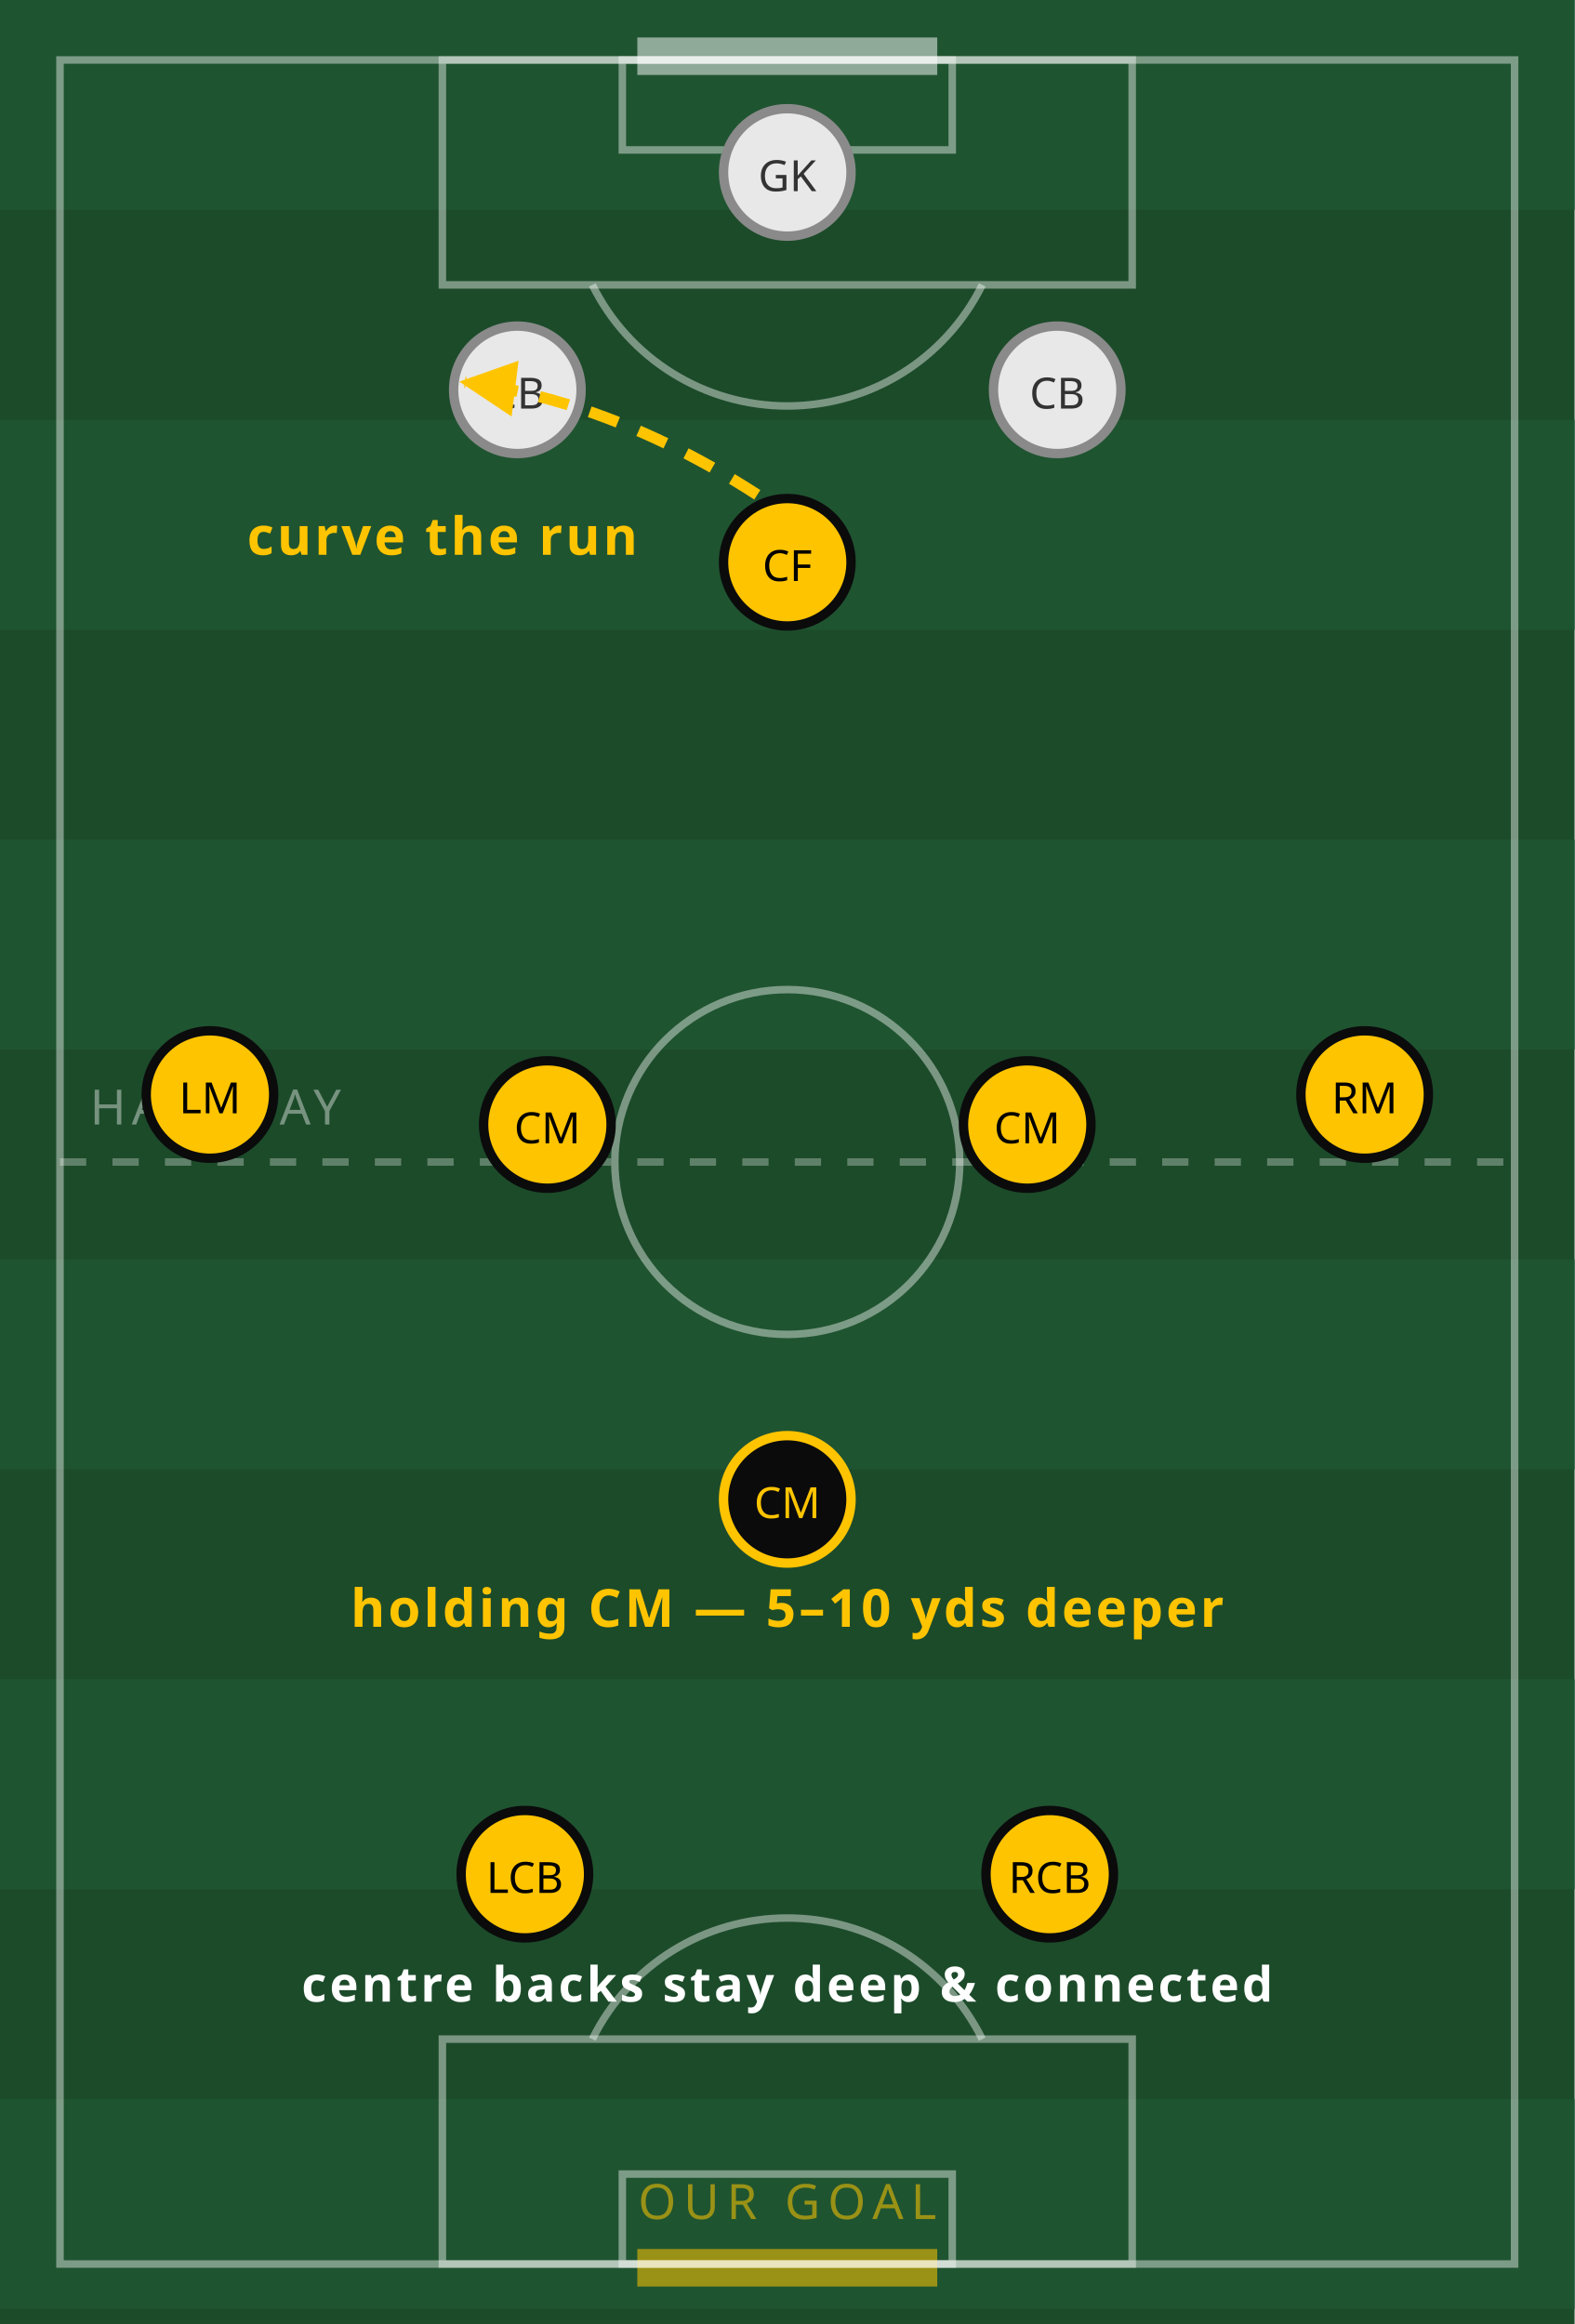
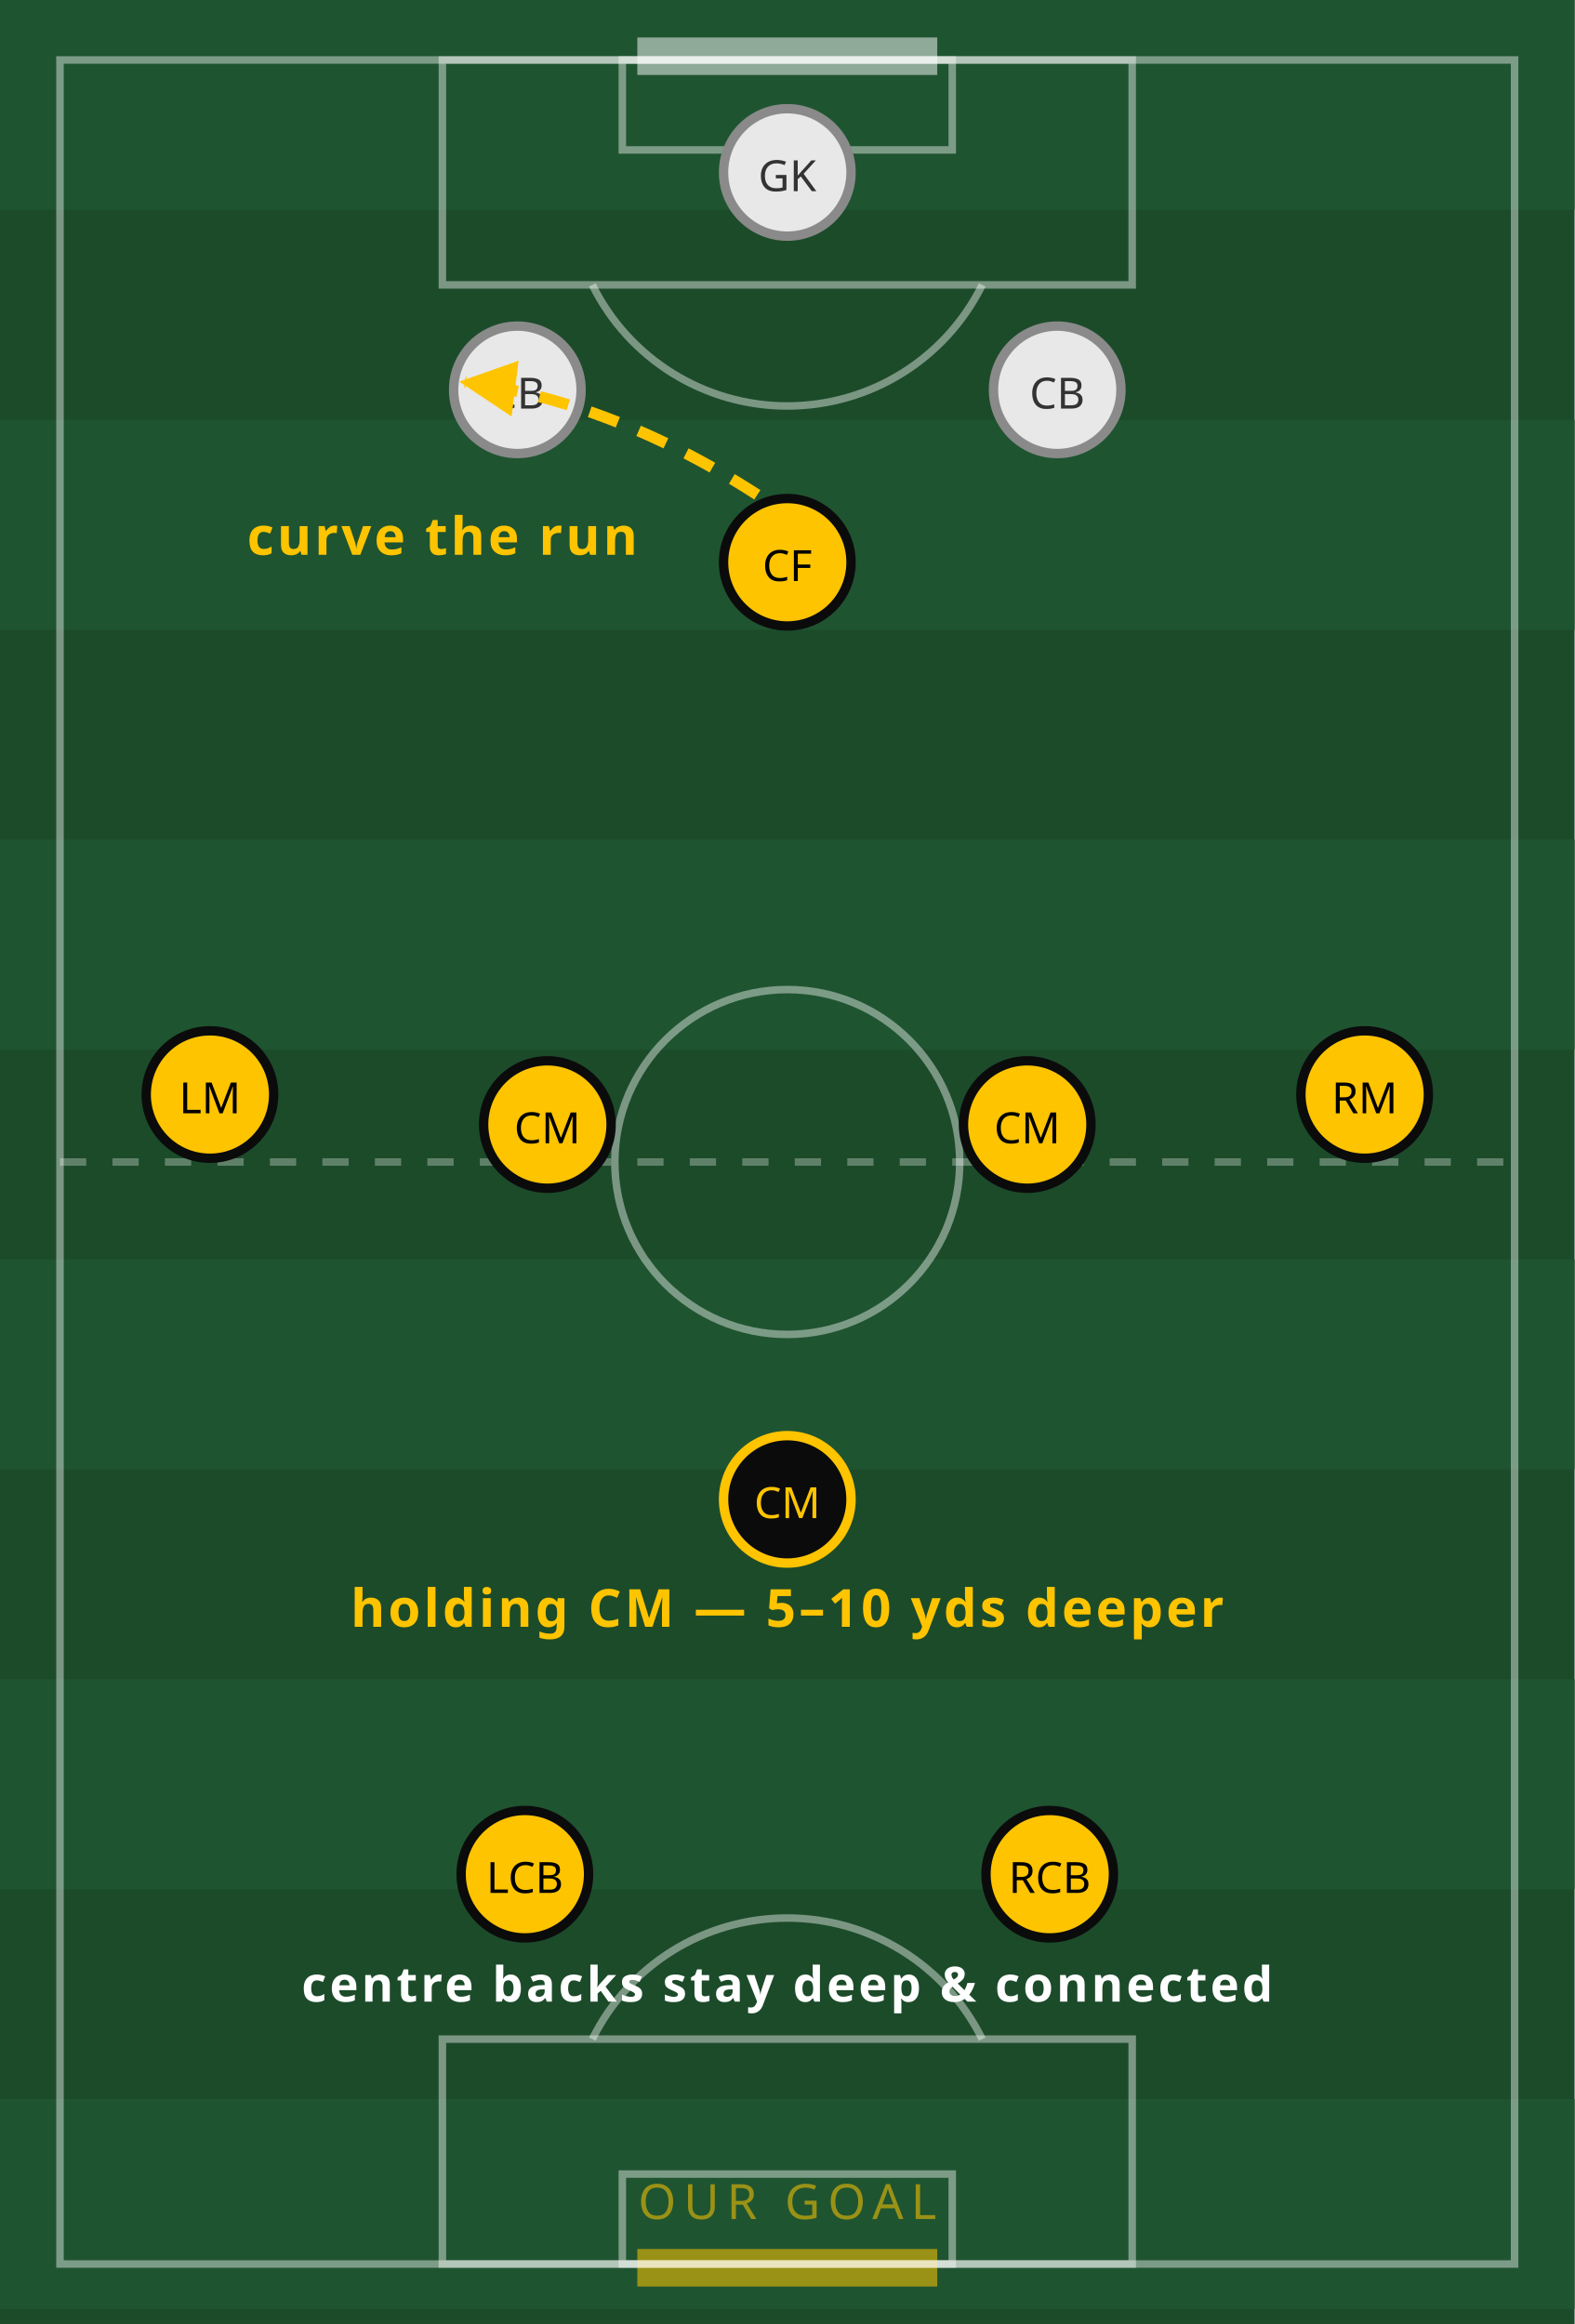
<svg xmlns="http://www.w3.org/2000/svg" viewBox="0 0 420 620" role="img" aria-label="Starting 2-5-1 shape defending a goal kick, our goal at the bottom">
  <defs>
    <marker id="ah" viewBox="0 0 10 10" refX="9" refY="5" markerWidth="5" markerHeight="5" orient="auto-start-reverse">
      <path d="M 0 0 L 10 5 L 0 10 z" fill="#FFC400" />
    </marker>
  </defs>
  <rect x="0" y="0" width="420" height="620" fill="#1C4B2A" />
  <rect x="0" y="0" width="420" height="56" fill="#1F5430" />
  <rect x="0" y="112" width="420" height="56" fill="#1F5430" />
  <rect x="0" y="224" width="420" height="56" fill="#1F5430" />
  <rect x="0" y="336" width="420" height="56" fill="#1F5430" />
  <rect x="0" y="448" width="420" height="56" fill="#1F5430" />
  <rect x="0" y="560" width="420" height="56" fill="#1F5430" />
  <rect x="16" y="16" width="388" height="588" stroke="#ffffff" stroke-opacity=".42" fill="none" stroke-width="2" />
  <rect x="170.0" y="10" width="80" height="10" fill="#ffffff" fill-opacity=".5" />
  <rect x="118.0" y="16" width="184" height="60" stroke="#ffffff" stroke-opacity=".42" fill="none" stroke-width="2" />
  <rect x="166.0" y="16" width="88" height="24" stroke="#ffffff" stroke-opacity=".42" fill="none" stroke-width="2" />
  <path d="M 158.0 76 A 58 58 0 0 0 262.0 76" stroke="#ffffff" stroke-opacity=".42" fill="none" stroke-width="2" />
  <rect x="170.0" y="600" width="80" height="10" fill="#FFC400" fill-opacity=".55" />
  <rect x="118.0" y="544" width="184" height="60" stroke="#ffffff" stroke-opacity=".42" fill="none" stroke-width="2" />
  <rect x="166.0" y="580" width="88" height="24" stroke="#ffffff" stroke-opacity=".42" fill="none" stroke-width="2" />
  <path d="M 158.0 544 A 58 58 0 0 1 262.0 544" stroke="#ffffff" stroke-opacity=".42" fill="none" stroke-width="2" />
  <line x1="16" y1="310.0" x2="404" y2="310.0" stroke="#ffffff" stroke-opacity=".3" stroke-width="2" stroke-dasharray="7 7" />
  <circle cx="210.0" cy="310.0" r="46" stroke="#ffffff" stroke-opacity=".42" fill="none" stroke-width="2" />
-   <text x="24" y="300.0" fill="#ffffff" fill-opacity=".4" font-family="Barlow Condensed,sans-serif" font-size="13" letter-spacing="1.5">HALFWAY</text>
  <text x="210.0" y="592" fill="#FFC400" fill-opacity=".55" font-family="Barlow Condensed,sans-serif" font-size="13" text-anchor="middle" letter-spacing="2">OUR GOAL</text>
  <circle cx="210.0" cy="46" r="17" fill="#E8E8E8" stroke="#8A8A8A" stroke-width="2.5" />
  <text x="210.0" y="51" fill="#333333" font-family="Archivo Black,sans-serif" font-size="11.5" text-anchor="middle">GK</text>
  <circle cx="138.0" cy="104" r="17" fill="#E8E8E8" stroke="#8A8A8A" stroke-width="2.5" />
  <text x="138.0" y="109" fill="#333333" font-family="Archivo Black,sans-serif" font-size="11.5" text-anchor="middle">CB</text>
  <circle cx="282.0" cy="104" r="17" fill="#E8E8E8" stroke="#8A8A8A" stroke-width="2.5" />
  <text x="282.0" y="109" fill="#333333" font-family="Archivo Black,sans-serif" font-size="11.5" text-anchor="middle">CB</text>
  <circle cx="210.0" cy="150" r="17" fill="#FFC400" stroke="#0B0B0C" stroke-width="2.5" />
  <text x="210.0" y="155" fill="#000000" font-family="Archivo Black,sans-serif" font-size="11.5" text-anchor="middle">CF</text>
  <circle cx="56" cy="292" r="17" fill="#FFC400" stroke="#0B0B0C" stroke-width="2.5" />
  <text x="56" y="297" fill="#000000" font-family="Archivo Black,sans-serif" font-size="11.5" text-anchor="middle">LM</text>
  <circle cx="146.0" cy="300" r="17" fill="#FFC400" stroke="#0B0B0C" stroke-width="2.5" />
  <text x="146.0" y="305" fill="#000000" font-family="Archivo Black,sans-serif" font-size="11.5" text-anchor="middle">CM</text>
  <circle cx="274.0" cy="300" r="17" fill="#FFC400" stroke="#0B0B0C" stroke-width="2.5" />
  <text x="274.0" y="305" fill="#000000" font-family="Archivo Black,sans-serif" font-size="11.5" text-anchor="middle">CM</text>
  <circle cx="364" cy="292" r="17" fill="#FFC400" stroke="#0B0B0C" stroke-width="2.5" />
  <text x="364" y="297" fill="#000000" font-family="Archivo Black,sans-serif" font-size="11.5" text-anchor="middle">RM</text>
  <circle cx="210.0" cy="400" r="17" fill="#0B0B0C" stroke="#FFC400" stroke-width="2.5" />
  <text x="210.0" y="405" fill="#FFC400" font-family="Archivo Black,sans-serif" font-size="11.5" text-anchor="middle">CM</text>
  <circle cx="140.0" cy="500" r="17" fill="#FFC400" stroke="#0B0B0C" stroke-width="2.5" />
  <text x="140.0" y="505" fill="#000000" font-family="Archivo Black,sans-serif" font-size="11.5" text-anchor="middle">LCB</text>
  <circle cx="280.0" cy="500" r="17" fill="#FFC400" stroke="#0B0B0C" stroke-width="2.5" />
  <text x="280.0" y="505" fill="#000000" font-family="Archivo Black,sans-serif" font-size="11.5" text-anchor="middle">RCB</text>
  <path d="M 202.0 132 C 168.0 110, 140.0 104, 124.0 102" fill="none" stroke="#FFC400" stroke-width="3" stroke-dasharray="8 6" marker-end="url(#ah)" />
  <text x="118.0" y="148" fill="#FFC400" font-family="Barlow Condensed,sans-serif" font-size="14" font-weight="600" text-anchor="middle" letter-spacing=".8">curve the run</text>
  <text x="210.0" y="434" fill="#FFC400" font-family="Barlow Condensed,sans-serif" font-size="14" font-weight="600" text-anchor="middle" letter-spacing=".8">holding CM — 5–10 yds deeper</text>
  <text x="210.0" y="534" fill="#ffffff" font-family="Barlow Condensed,sans-serif" font-size="13" font-weight="600" text-anchor="middle" letter-spacing=".8">centre backs stay deep &amp; connected</text>
</svg>
